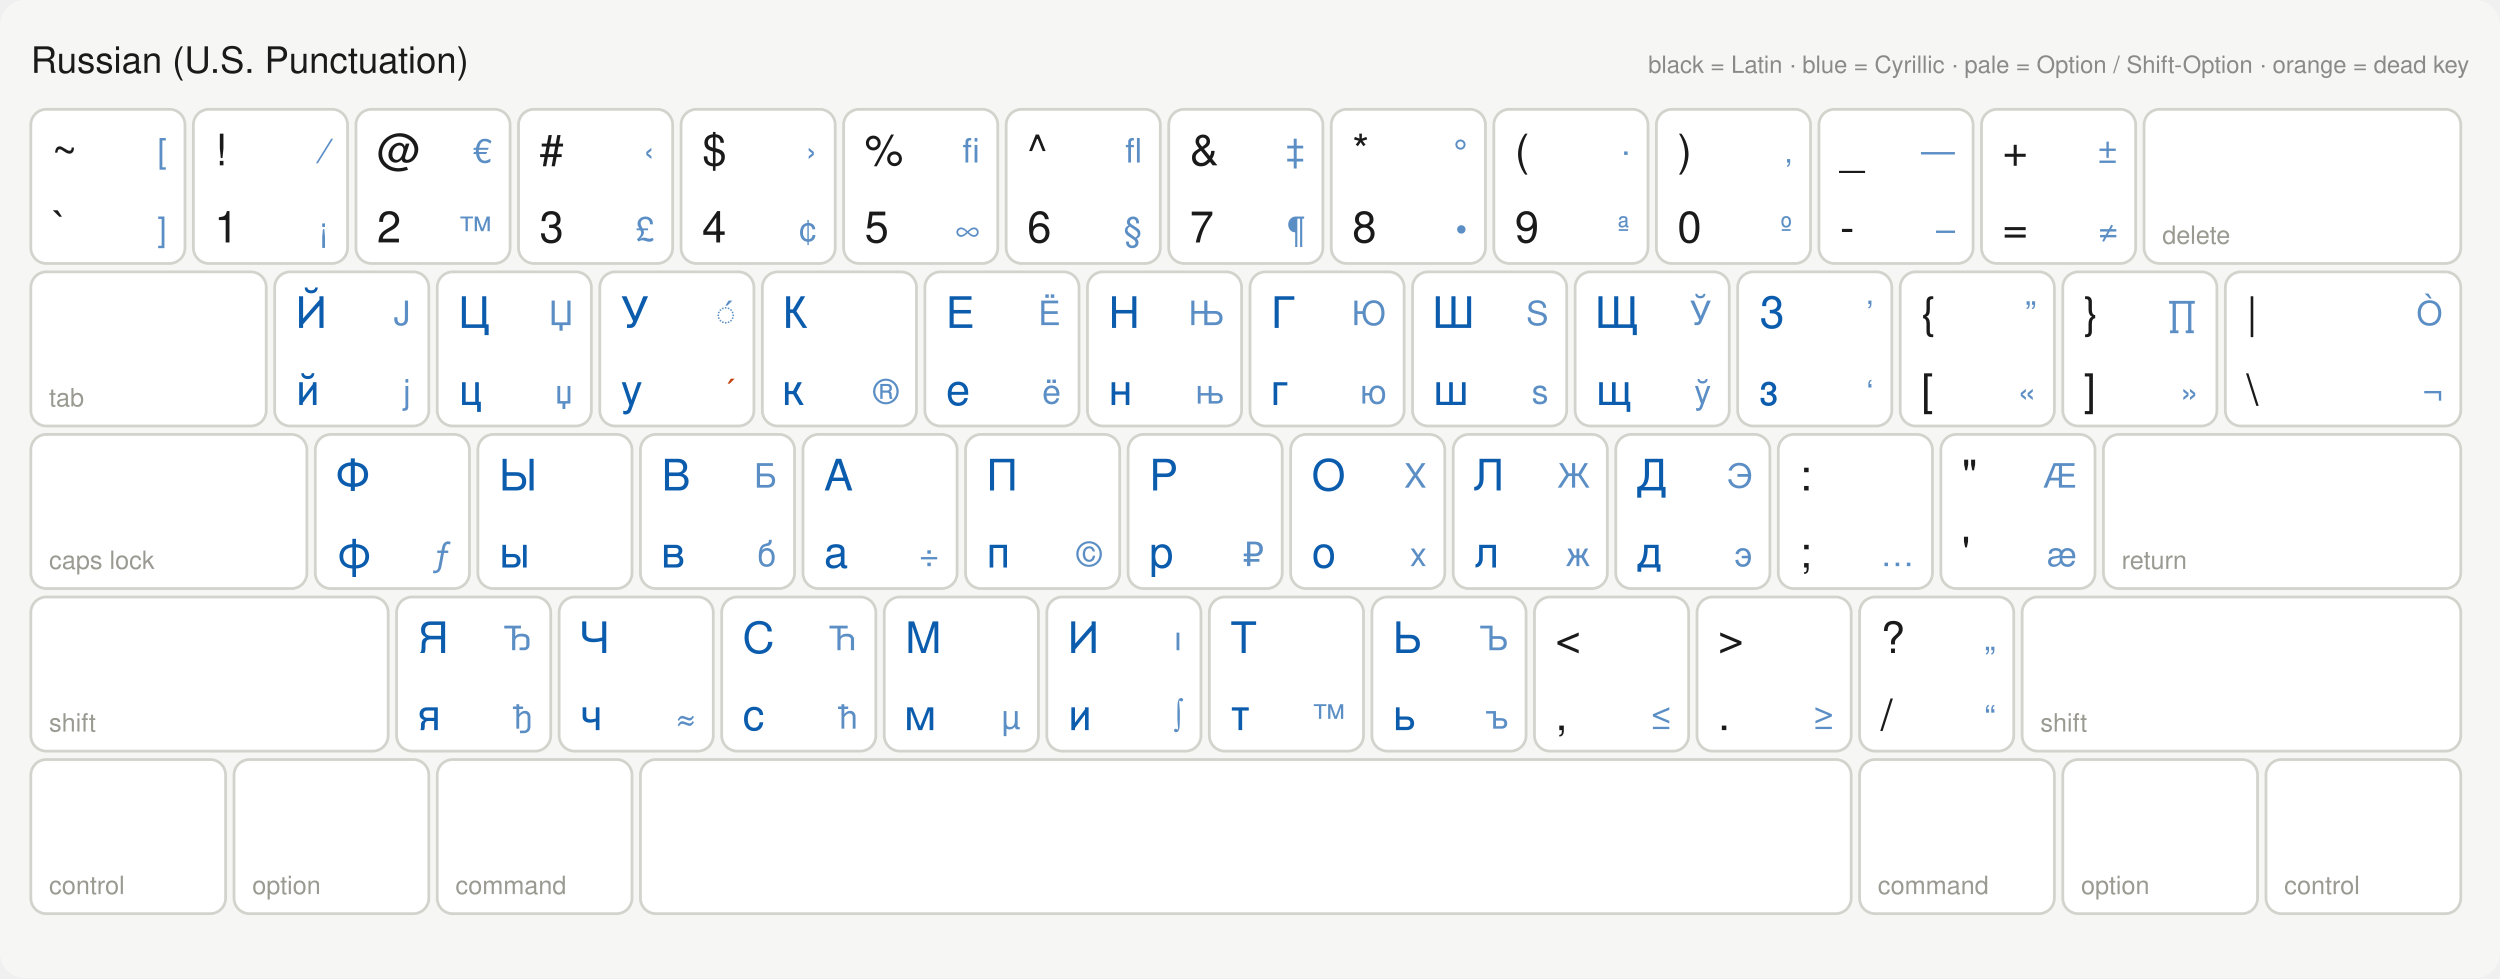
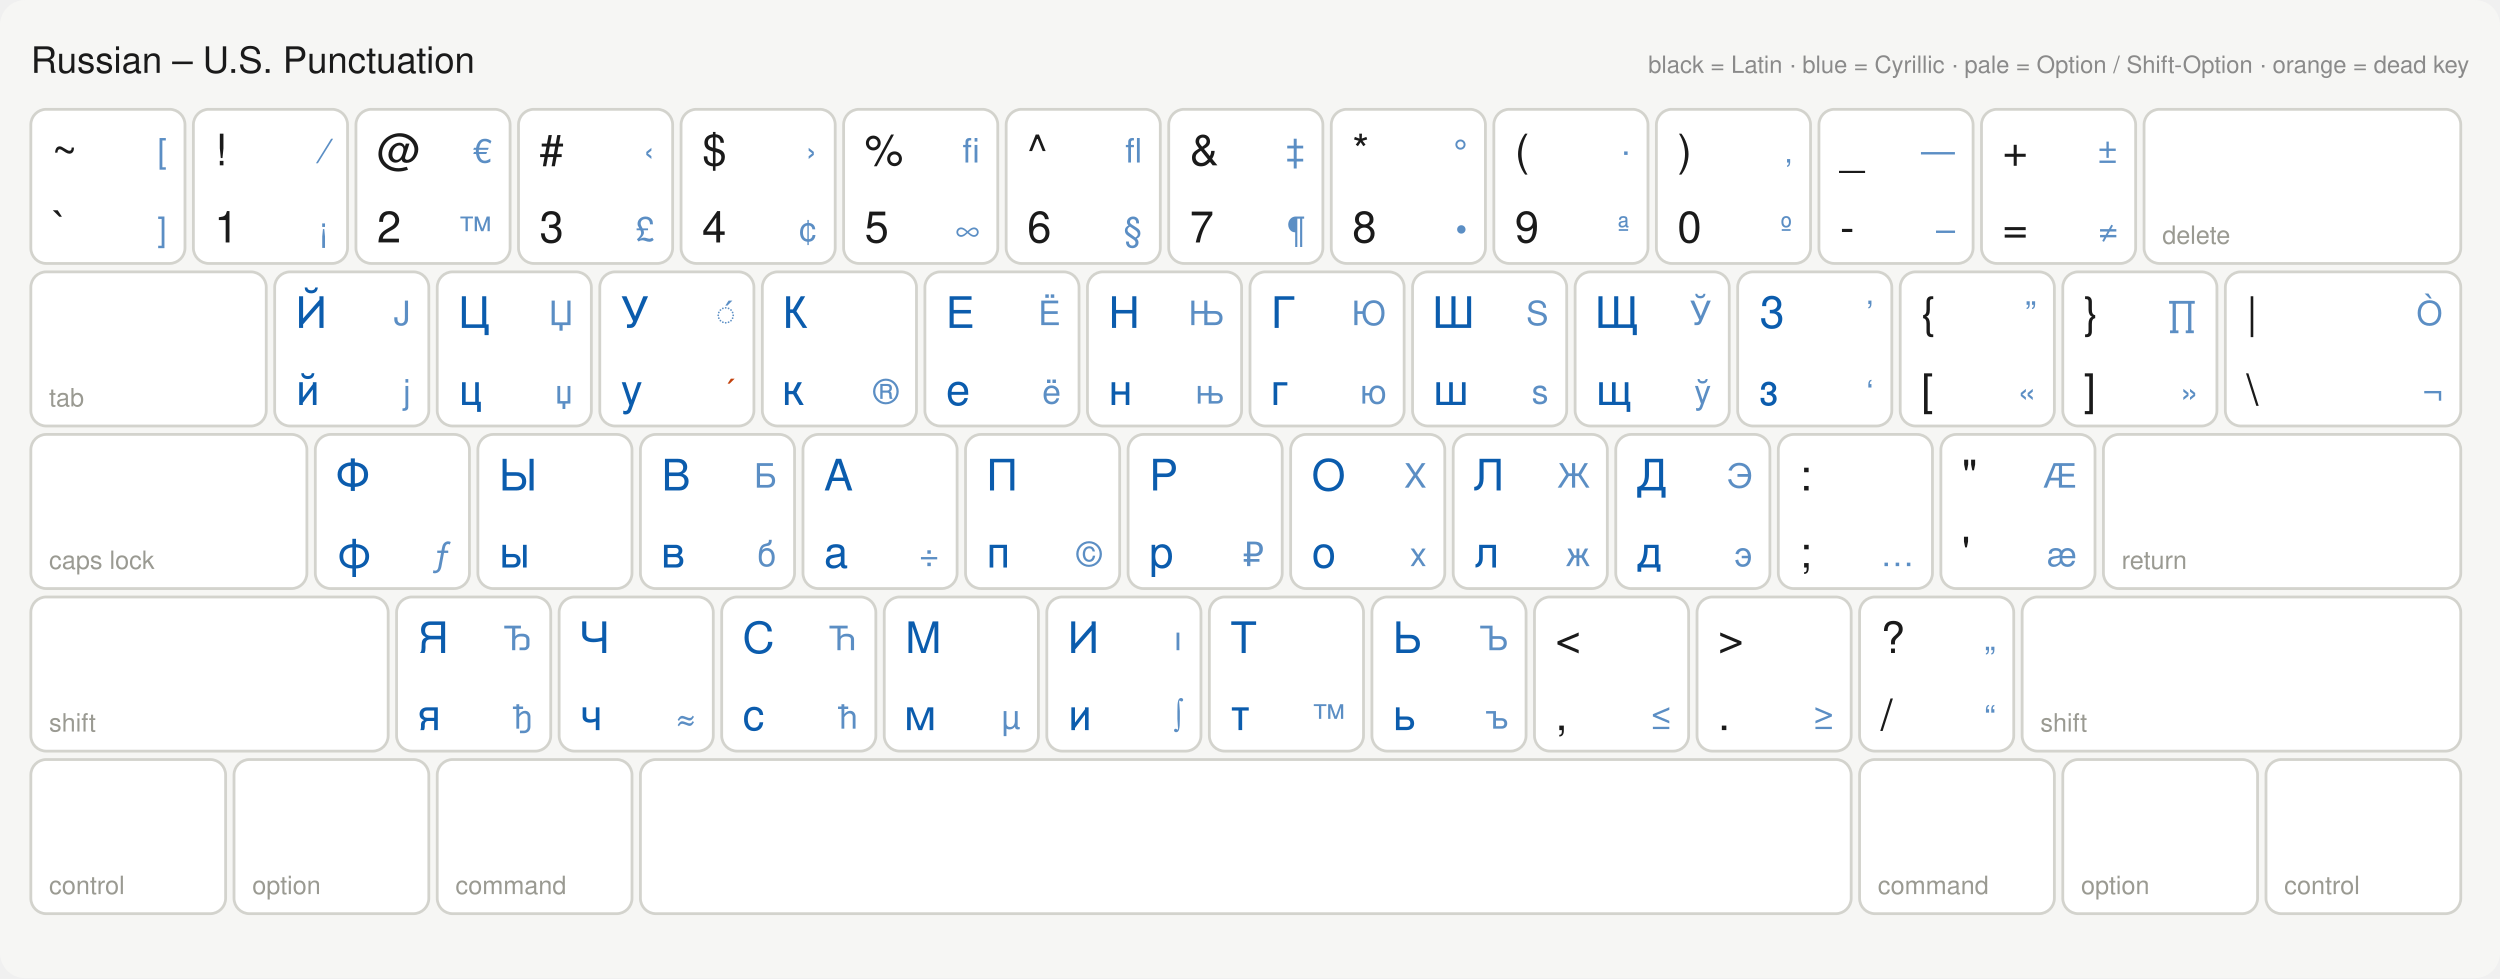
<svg xmlns="http://www.w3.org/2000/svg" viewBox="0 0 1784 698" width="1784" height="698" font-family="Helvetica Neue,Helvetica,Arial,DejaVu Sans,sans-serif">
  <rect width="1784" height="698" rx="18" fill="#f6f6f4" />
-   <text x="22" y="52" font-size="26" fill="#1a1a1a">Russian (U.S. Punctuation)</text>
+   <text x="22" y="52" font-size="26" fill="#1a1a1a">Russian – U.S. Punctuation</text>
  <text x="1762" y="52" font-size="17" fill="#8a8a8a" text-anchor="end">black = Latin · blue = Cyrillic · pale = Option / Shift-Option · orange = dead key</text>
  <rect x="22" y="78" width="110" height="110" rx="11" fill="#ffffff" stroke="#d3d3cd" stroke-width="2" />
  <text x="37" y="118" font-size="31" fill="#1a1a1a">~</text>
  <text x="37" y="173" font-size="31" fill="#1a1a1a">`</text>
  <text x="119" y="116" font-size="24" fill="#5b8ec4" text-anchor="end">[</text>
  <text x="119" y="172" font-size="24" fill="#5b8ec4" text-anchor="end">]</text>
  <rect x="138" y="78" width="110" height="110" rx="11" fill="#ffffff" stroke="#d3d3cd" stroke-width="2" />
  <text x="153" y="118" font-size="31" fill="#1a1a1a">!</text>
  <text x="153" y="173" font-size="31" fill="#1a1a1a">1</text>
  <text x="235" y="116" font-size="24" fill="#5b8ec4" text-anchor="end">⁄</text>
  <text x="235" y="172" font-size="24" fill="#5b8ec4" text-anchor="end">¡</text>
  <rect x="254" y="78" width="110" height="110" rx="11" fill="#ffffff" stroke="#d3d3cd" stroke-width="2" />
  <text x="269" y="118" font-size="31" fill="#1a1a1a">@</text>
  <text x="269" y="173" font-size="31" fill="#1a1a1a">2</text>
  <text x="351" y="116" font-size="24" fill="#5b8ec4" text-anchor="end">€</text>
  <text x="351" y="172" font-size="24" fill="#5b8ec4" text-anchor="end">™</text>
  <rect x="370" y="78" width="110" height="110" rx="11" fill="#ffffff" stroke="#d3d3cd" stroke-width="2" />
  <text x="385" y="118" font-size="31" fill="#1a1a1a">#</text>
  <text x="385" y="173" font-size="31" fill="#1a1a1a">3</text>
  <text x="467" y="116" font-size="24" fill="#5b8ec4" text-anchor="end">‹</text>
  <text x="467" y="172" font-size="24" fill="#5b8ec4" text-anchor="end">£</text>
  <rect x="486" y="78" width="110" height="110" rx="11" fill="#ffffff" stroke="#d3d3cd" stroke-width="2" />
  <text x="501" y="118" font-size="31" fill="#1a1a1a">$</text>
  <text x="501" y="173" font-size="31" fill="#1a1a1a">4</text>
  <text x="583" y="116" font-size="24" fill="#5b8ec4" text-anchor="end">›</text>
  <text x="583" y="172" font-size="24" fill="#5b8ec4" text-anchor="end">¢</text>
  <rect x="602" y="78" width="110" height="110" rx="11" fill="#ffffff" stroke="#d3d3cd" stroke-width="2" />
  <text x="617" y="118" font-size="31" fill="#1a1a1a">%</text>
  <text x="617" y="173" font-size="31" fill="#1a1a1a">5</text>
  <text x="699" y="116" font-size="24" fill="#5b8ec4" text-anchor="end">ﬁ</text>
  <text x="699" y="172" font-size="24" fill="#5b8ec4" text-anchor="end">∞</text>
  <rect x="718" y="78" width="110" height="110" rx="11" fill="#ffffff" stroke="#d3d3cd" stroke-width="2" />
  <text x="733" y="118" font-size="31" fill="#1a1a1a">^</text>
  <text x="733" y="173" font-size="31" fill="#1a1a1a">6</text>
  <text x="815" y="116" font-size="24" fill="#5b8ec4" text-anchor="end">ﬂ</text>
  <text x="815" y="172" font-size="24" fill="#5b8ec4" text-anchor="end">§</text>
  <rect x="834" y="78" width="110" height="110" rx="11" fill="#ffffff" stroke="#d3d3cd" stroke-width="2" />
  <text x="849" y="118" font-size="31" fill="#1a1a1a">&amp;</text>
  <text x="849" y="173" font-size="31" fill="#1a1a1a">7</text>
  <text x="931" y="116" font-size="24" fill="#5b8ec4" text-anchor="end">‡</text>
  <text x="931" y="172" font-size="24" fill="#5b8ec4" text-anchor="end">¶</text>
  <rect x="950" y="78" width="110" height="110" rx="11" fill="#ffffff" stroke="#d3d3cd" stroke-width="2" />
  <text x="965" y="118" font-size="31" fill="#1a1a1a">*</text>
  <text x="965" y="173" font-size="31" fill="#1a1a1a">8</text>
  <text x="1047" y="116" font-size="24" fill="#5b8ec4" text-anchor="end">°</text>
  <text x="1047" y="172" font-size="24" fill="#5b8ec4" text-anchor="end">•</text>
  <rect x="1066" y="78" width="110" height="110" rx="11" fill="#ffffff" stroke="#d3d3cd" stroke-width="2" />
  <text x="1081" y="118" font-size="31" fill="#1a1a1a">(</text>
  <text x="1081" y="173" font-size="31" fill="#1a1a1a">9</text>
  <text x="1163" y="116" font-size="24" fill="#5b8ec4" text-anchor="end">·</text>
  <text x="1163" y="172" font-size="24" fill="#5b8ec4" text-anchor="end">ª</text>
  <rect x="1182" y="78" width="110" height="110" rx="11" fill="#ffffff" stroke="#d3d3cd" stroke-width="2" />
  <text x="1197" y="118" font-size="31" fill="#1a1a1a">)</text>
  <text x="1197" y="173" font-size="31" fill="#1a1a1a">0</text>
  <text x="1279" y="116" font-size="24" fill="#5b8ec4" text-anchor="end">‚</text>
  <text x="1279" y="172" font-size="24" fill="#5b8ec4" text-anchor="end">º</text>
  <rect x="1298" y="78" width="110" height="110" rx="11" fill="#ffffff" stroke="#d3d3cd" stroke-width="2" />
  <text x="1313" y="118" font-size="31" fill="#1a1a1a">_</text>
  <text x="1313" y="173" font-size="31" fill="#1a1a1a">-</text>
  <text x="1395" y="116" font-size="24" fill="#5b8ec4" text-anchor="end">—</text>
  <text x="1395" y="172" font-size="24" fill="#5b8ec4" text-anchor="end">–</text>
  <rect x="1414" y="78" width="110" height="110" rx="11" fill="#ffffff" stroke="#d3d3cd" stroke-width="2" />
  <text x="1429" y="118" font-size="31" fill="#1a1a1a">+</text>
  <text x="1429" y="173" font-size="31" fill="#1a1a1a">=</text>
  <text x="1511" y="116" font-size="24" fill="#5b8ec4" text-anchor="end">±</text>
  <text x="1511" y="172" font-size="24" fill="#5b8ec4" text-anchor="end">≠</text>
  <rect x="1530" y="78" width="226" height="110" rx="11" fill="#ffffff" stroke="#d3d3cd" stroke-width="2" />
  <text x="1543" y="174" font-size="18" fill="#9a9a92">delete</text>
  <rect x="22" y="194" width="168" height="110" rx="11" fill="#ffffff" stroke="#d3d3cd" stroke-width="2" />
  <text x="35" y="290" font-size="18" fill="#9a9a92">tab</text>
  <rect x="196" y="194" width="110" height="110" rx="11" fill="#ffffff" stroke="#d3d3cd" stroke-width="2" />
  <text x="211" y="234" font-size="31" fill="#0b5cad">Й</text>
  <text x="211" y="289" font-size="31" fill="#0b5cad">й</text>
  <text x="293" y="232" font-size="24" fill="#5b8ec4" text-anchor="end">Ј</text>
  <text x="293" y="288" font-size="24" fill="#5b8ec4" text-anchor="end">ј</text>
  <rect x="312" y="194" width="110" height="110" rx="11" fill="#ffffff" stroke="#d3d3cd" stroke-width="2" />
  <text x="327" y="234" font-size="31" fill="#0b5cad">Ц</text>
  <text x="327" y="289" font-size="31" fill="#0b5cad">ц</text>
  <text x="409" y="232" font-size="24" fill="#5b8ec4" text-anchor="end">Џ</text>
  <text x="409" y="288" font-size="24" fill="#5b8ec4" text-anchor="end">џ</text>
  <rect x="428" y="194" width="110" height="110" rx="11" fill="#ffffff" stroke="#d3d3cd" stroke-width="2" />
  <text x="443" y="234" font-size="31" fill="#0b5cad">У</text>
  <text x="443" y="289" font-size="31" fill="#0b5cad">у</text>
  <text x="525" y="232" font-size="24" fill="#5b8ec4" text-anchor="end">◌́</text>
  <text x="525" y="288" font-size="24" fill="#c2410c" text-anchor="end">´</text>
  <rect x="544" y="194" width="110" height="110" rx="11" fill="#ffffff" stroke="#d3d3cd" stroke-width="2" />
  <text x="559" y="234" font-size="31" fill="#0b5cad">К</text>
  <text x="559" y="289" font-size="31" fill="#0b5cad">к</text>
  <text x="641" y="288" font-size="24" fill="#5b8ec4" text-anchor="end">®</text>
  <rect x="660" y="194" width="110" height="110" rx="11" fill="#ffffff" stroke="#d3d3cd" stroke-width="2" />
  <text x="675" y="234" font-size="31" fill="#0b5cad">Е</text>
  <text x="675" y="289" font-size="31" fill="#0b5cad">е</text>
  <text x="757" y="232" font-size="24" fill="#5b8ec4" text-anchor="end">Ё</text>
  <text x="757" y="288" font-size="24" fill="#5b8ec4" text-anchor="end">ё</text>
  <rect x="776" y="194" width="110" height="110" rx="11" fill="#ffffff" stroke="#d3d3cd" stroke-width="2" />
  <text x="791" y="234" font-size="31" fill="#0b5cad">Н</text>
  <text x="791" y="289" font-size="31" fill="#0b5cad">н</text>
  <text x="873" y="232" font-size="24" fill="#5b8ec4" text-anchor="end">Њ</text>
  <text x="873" y="288" font-size="24" fill="#5b8ec4" text-anchor="end">њ</text>
  <rect x="892" y="194" width="110" height="110" rx="11" fill="#ffffff" stroke="#d3d3cd" stroke-width="2" />
  <text x="907" y="234" font-size="31" fill="#0b5cad">Г</text>
  <text x="907" y="289" font-size="31" fill="#0b5cad">г</text>
  <text x="989" y="232" font-size="24" fill="#5b8ec4" text-anchor="end">Ю</text>
  <text x="989" y="288" font-size="24" fill="#5b8ec4" text-anchor="end">ю</text>
  <rect x="1008" y="194" width="110" height="110" rx="11" fill="#ffffff" stroke="#d3d3cd" stroke-width="2" />
  <text x="1023" y="234" font-size="31" fill="#0b5cad">Ш</text>
  <text x="1023" y="289" font-size="31" fill="#0b5cad">ш</text>
  <text x="1105" y="232" font-size="24" fill="#5b8ec4" text-anchor="end">Ѕ</text>
  <text x="1105" y="288" font-size="24" fill="#5b8ec4" text-anchor="end">ѕ</text>
  <rect x="1124" y="194" width="110" height="110" rx="11" fill="#ffffff" stroke="#d3d3cd" stroke-width="2" />
  <text x="1139" y="234" font-size="31" fill="#0b5cad">Щ</text>
  <text x="1139" y="289" font-size="31" fill="#0b5cad">щ</text>
  <text x="1221" y="232" font-size="24" fill="#5b8ec4" text-anchor="end">Ў</text>
  <text x="1221" y="288" font-size="24" fill="#5b8ec4" text-anchor="end">ў</text>
  <rect x="1240" y="194" width="110" height="110" rx="11" fill="#ffffff" stroke="#d3d3cd" stroke-width="2" />
  <text x="1255" y="234" font-size="31" fill="#0b5cad">З</text>
  <text x="1255" y="289" font-size="31" fill="#0b5cad">з</text>
  <text x="1337" y="232" font-size="24" fill="#5b8ec4" text-anchor="end">’</text>
  <text x="1337" y="288" font-size="24" fill="#5b8ec4" text-anchor="end">‘</text>
  <rect x="1356" y="194" width="110" height="110" rx="11" fill="#ffffff" stroke="#d3d3cd" stroke-width="2" />
  <text x="1371" y="234" font-size="31" fill="#1a1a1a">{</text>
  <text x="1371" y="289" font-size="31" fill="#1a1a1a">[</text>
  <text x="1453" y="232" font-size="24" fill="#5b8ec4" text-anchor="end">”</text>
  <text x="1453" y="288" font-size="24" fill="#5b8ec4" text-anchor="end">«</text>
  <rect x="1472" y="194" width="110" height="110" rx="11" fill="#ffffff" stroke="#d3d3cd" stroke-width="2" />
  <text x="1487" y="234" font-size="31" fill="#1a1a1a">}</text>
  <text x="1487" y="289" font-size="31" fill="#1a1a1a">]</text>
  <text x="1569" y="232" font-size="24" fill="#5b8ec4" text-anchor="end">∏</text>
  <text x="1569" y="288" font-size="24" fill="#5b8ec4" text-anchor="end">»</text>
  <rect x="1588" y="194" width="168" height="110" rx="11" fill="#ffffff" stroke="#d3d3cd" stroke-width="2" />
  <text x="1603" y="234" font-size="31" fill="#1a1a1a">|</text>
  <text x="1603" y="289" font-size="31" fill="#1a1a1a">\</text>
  <text x="1743" y="232" font-size="24" fill="#5b8ec4" text-anchor="end">Ò</text>
  <text x="1743" y="288" font-size="24" fill="#5b8ec4" text-anchor="end">¬</text>
  <rect x="22" y="310" width="197" height="110" rx="11" fill="#ffffff" stroke="#d3d3cd" stroke-width="2" />
  <text x="35" y="406" font-size="18" fill="#9a9a92">caps lock</text>
  <rect x="225" y="310" width="110" height="110" rx="11" fill="#ffffff" stroke="#d3d3cd" stroke-width="2" />
  <text x="240" y="350" font-size="31" fill="#0b5cad">Ф</text>
  <text x="240" y="405" font-size="31" fill="#0b5cad">ф</text>
  <text x="322" y="404" font-size="24" fill="#5b8ec4" text-anchor="end">ƒ</text>
  <rect x="341" y="310" width="110" height="110" rx="11" fill="#ffffff" stroke="#d3d3cd" stroke-width="2" />
  <text x="356" y="350" font-size="31" fill="#0b5cad">Ы</text>
  <text x="356" y="405" font-size="31" fill="#0b5cad">ы</text>
  <rect x="457" y="310" width="110" height="110" rx="11" fill="#ffffff" stroke="#d3d3cd" stroke-width="2" />
  <text x="472" y="350" font-size="31" fill="#0b5cad">В</text>
  <text x="472" y="405" font-size="31" fill="#0b5cad">в</text>
  <text x="554" y="348" font-size="24" fill="#5b8ec4" text-anchor="end">Б</text>
  <text x="554" y="404" font-size="24" fill="#5b8ec4" text-anchor="end">б</text>
  <rect x="573" y="310" width="110" height="110" rx="11" fill="#ffffff" stroke="#d3d3cd" stroke-width="2" />
  <text x="588" y="350" font-size="31" fill="#0b5cad">А</text>
  <text x="588" y="405" font-size="31" fill="#0b5cad">а</text>
  <text x="670" y="404" font-size="24" fill="#5b8ec4" text-anchor="end">÷</text>
  <rect x="689" y="310" width="110" height="110" rx="11" fill="#ffffff" stroke="#d3d3cd" stroke-width="2" />
  <text x="704" y="350" font-size="31" fill="#0b5cad">П</text>
  <text x="704" y="405" font-size="31" fill="#0b5cad">п</text>
  <text x="786" y="404" font-size="24" fill="#5b8ec4" text-anchor="end">©</text>
  <rect x="805" y="310" width="110" height="110" rx="11" fill="#ffffff" stroke="#d3d3cd" stroke-width="2" />
  <text x="820" y="350" font-size="31" fill="#0b5cad">Р</text>
  <text x="820" y="405" font-size="31" fill="#0b5cad">р</text>
  <text x="902" y="404" font-size="24" fill="#5b8ec4" text-anchor="end">₽</text>
  <rect x="921" y="310" width="110" height="110" rx="11" fill="#ffffff" stroke="#d3d3cd" stroke-width="2" />
  <text x="936" y="350" font-size="31" fill="#0b5cad">О</text>
  <text x="936" y="405" font-size="31" fill="#0b5cad">о</text>
  <text x="1018" y="348" font-size="24" fill="#5b8ec4" text-anchor="end">Х</text>
  <text x="1018" y="404" font-size="24" fill="#5b8ec4" text-anchor="end">х</text>
  <rect x="1037" y="310" width="110" height="110" rx="11" fill="#ffffff" stroke="#d3d3cd" stroke-width="2" />
  <text x="1052" y="350" font-size="31" fill="#0b5cad">Л</text>
  <text x="1052" y="405" font-size="31" fill="#0b5cad">л</text>
  <text x="1134" y="348" font-size="24" fill="#5b8ec4" text-anchor="end">Ж</text>
  <text x="1134" y="404" font-size="24" fill="#5b8ec4" text-anchor="end">ж</text>
  <rect x="1153" y="310" width="110" height="110" rx="11" fill="#ffffff" stroke="#d3d3cd" stroke-width="2" />
  <text x="1168" y="350" font-size="31" fill="#0b5cad">Д</text>
  <text x="1168" y="405" font-size="31" fill="#0b5cad">д</text>
  <text x="1250" y="348" font-size="24" fill="#5b8ec4" text-anchor="end">Э</text>
  <text x="1250" y="404" font-size="24" fill="#5b8ec4" text-anchor="end">э</text>
  <rect x="1269" y="310" width="110" height="110" rx="11" fill="#ffffff" stroke="#d3d3cd" stroke-width="2" />
  <text x="1284" y="350" font-size="31" fill="#1a1a1a">:</text>
  <text x="1284" y="405" font-size="31" fill="#1a1a1a">;</text>
  <text x="1366" y="404" font-size="24" fill="#5b8ec4" text-anchor="end">…</text>
  <rect x="1385" y="310" width="110" height="110" rx="11" fill="#ffffff" stroke="#d3d3cd" stroke-width="2" />
  <text x="1400" y="350" font-size="31" fill="#1a1a1a">"</text>
  <text x="1400" y="405" font-size="31" fill="#1a1a1a">'</text>
  <text x="1482" y="348" font-size="24" fill="#5b8ec4" text-anchor="end">Æ</text>
  <text x="1482" y="404" font-size="24" fill="#5b8ec4" text-anchor="end">æ</text>
  <rect x="1501" y="310" width="255" height="110" rx="11" fill="#ffffff" stroke="#d3d3cd" stroke-width="2" />
  <text x="1514" y="406" font-size="18" fill="#9a9a92">return</text>
  <rect x="22" y="426" width="255" height="110" rx="11" fill="#ffffff" stroke="#d3d3cd" stroke-width="2" />
  <text x="35" y="522" font-size="18" fill="#9a9a92">shift</text>
  <rect x="283" y="426" width="110" height="110" rx="11" fill="#ffffff" stroke="#d3d3cd" stroke-width="2" />
  <text x="298" y="466" font-size="31" fill="#0b5cad">Я</text>
  <text x="298" y="521" font-size="31" fill="#0b5cad">я</text>
  <text x="380" y="464" font-size="24" fill="#5b8ec4" text-anchor="end">Ђ</text>
  <text x="380" y="520" font-size="24" fill="#5b8ec4" text-anchor="end">ђ</text>
  <rect x="399" y="426" width="110" height="110" rx="11" fill="#ffffff" stroke="#d3d3cd" stroke-width="2" />
  <text x="414" y="466" font-size="31" fill="#0b5cad">Ч</text>
  <text x="414" y="521" font-size="31" fill="#0b5cad">ч</text>
  <text x="496" y="520" font-size="24" fill="#5b8ec4" text-anchor="end">≈</text>
  <rect x="515" y="426" width="110" height="110" rx="11" fill="#ffffff" stroke="#d3d3cd" stroke-width="2" />
  <text x="530" y="466" font-size="31" fill="#0b5cad">С</text>
  <text x="530" y="521" font-size="31" fill="#0b5cad">с</text>
  <text x="612" y="464" font-size="24" fill="#5b8ec4" text-anchor="end">Ћ</text>
  <text x="612" y="520" font-size="24" fill="#5b8ec4" text-anchor="end">ћ</text>
  <rect x="631" y="426" width="110" height="110" rx="11" fill="#ffffff" stroke="#d3d3cd" stroke-width="2" />
  <text x="646" y="466" font-size="31" fill="#0b5cad">М</text>
  <text x="646" y="521" font-size="31" fill="#0b5cad">м</text>
  <text x="728" y="520" font-size="24" fill="#5b8ec4" text-anchor="end">µ</text>
  <rect x="747" y="426" width="110" height="110" rx="11" fill="#ffffff" stroke="#d3d3cd" stroke-width="2" />
  <text x="762" y="466" font-size="31" fill="#0b5cad">И</text>
  <text x="762" y="521" font-size="31" fill="#0b5cad">и</text>
  <text x="844" y="464" font-size="24" fill="#5b8ec4" text-anchor="end">ı</text>
  <text x="844" y="520" font-size="24" fill="#5b8ec4" text-anchor="end">∫</text>
  <rect x="863" y="426" width="110" height="110" rx="11" fill="#ffffff" stroke="#d3d3cd" stroke-width="2" />
  <text x="878" y="466" font-size="31" fill="#0b5cad">Т</text>
  <text x="878" y="521" font-size="31" fill="#0b5cad">т</text>
  <text x="960" y="520" font-size="24" fill="#5b8ec4" text-anchor="end">™</text>
  <rect x="979" y="426" width="110" height="110" rx="11" fill="#ffffff" stroke="#d3d3cd" stroke-width="2" />
  <text x="994" y="466" font-size="31" fill="#0b5cad">Ь</text>
  <text x="994" y="521" font-size="31" fill="#0b5cad">ь</text>
  <text x="1076" y="464" font-size="24" fill="#5b8ec4" text-anchor="end">Ъ</text>
  <text x="1076" y="520" font-size="24" fill="#5b8ec4" text-anchor="end">ъ</text>
  <rect x="1095" y="426" width="110" height="110" rx="11" fill="#ffffff" stroke="#d3d3cd" stroke-width="2" />
  <text x="1110" y="466" font-size="31" fill="#1a1a1a">&lt;</text>
  <text x="1110" y="521" font-size="31" fill="#1a1a1a">,</text>
  <text x="1192" y="520" font-size="24" fill="#5b8ec4" text-anchor="end">≤</text>
  <rect x="1211" y="426" width="110" height="110" rx="11" fill="#ffffff" stroke="#d3d3cd" stroke-width="2" />
  <text x="1226" y="466" font-size="31" fill="#1a1a1a">&gt;</text>
  <text x="1226" y="521" font-size="31" fill="#1a1a1a">.</text>
  <text x="1308" y="520" font-size="24" fill="#5b8ec4" text-anchor="end">≥</text>
  <rect x="1327" y="426" width="110" height="110" rx="11" fill="#ffffff" stroke="#d3d3cd" stroke-width="2" />
  <text x="1342" y="466" font-size="31" fill="#1a1a1a">?</text>
  <text x="1342" y="521" font-size="31" fill="#1a1a1a">/</text>
  <text x="1424" y="464" font-size="24" fill="#5b8ec4" text-anchor="end">„</text>
  <text x="1424" y="520" font-size="24" fill="#5b8ec4" text-anchor="end">“</text>
  <rect x="1443" y="426" width="313" height="110" rx="11" fill="#ffffff" stroke="#d3d3cd" stroke-width="2" />
  <text x="1456" y="522" font-size="18" fill="#9a9a92">shift</text>
  <rect x="22" y="542" width="139" height="110" rx="11" fill="#ffffff" stroke="#d3d3cd" stroke-width="2" />
  <text x="35" y="638" font-size="18" fill="#9a9a92">control</text>
  <rect x="167" y="542" width="139" height="110" rx="11" fill="#ffffff" stroke="#d3d3cd" stroke-width="2" />
  <text x="180" y="638" font-size="18" fill="#9a9a92">option</text>
  <rect x="312" y="542" width="139" height="110" rx="11" fill="#ffffff" stroke="#d3d3cd" stroke-width="2" />
  <text x="325" y="638" font-size="18" fill="#9a9a92">command</text>
  <rect x="457" y="542" width="864" height="110" rx="11" fill="#ffffff" stroke="#d3d3cd" stroke-width="2" />
  <rect x="1327" y="542" width="139" height="110" rx="11" fill="#ffffff" stroke="#d3d3cd" stroke-width="2" />
  <text x="1340" y="638" font-size="18" fill="#9a9a92">command</text>
  <rect x="1472" y="542" width="139" height="110" rx="11" fill="#ffffff" stroke="#d3d3cd" stroke-width="2" />
  <text x="1485" y="638" font-size="18" fill="#9a9a92">option</text>
  <rect x="1617" y="542" width="139" height="110" rx="11" fill="#ffffff" stroke="#d3d3cd" stroke-width="2" />
  <text x="1630" y="638" font-size="18" fill="#9a9a92">control</text>
</svg>
